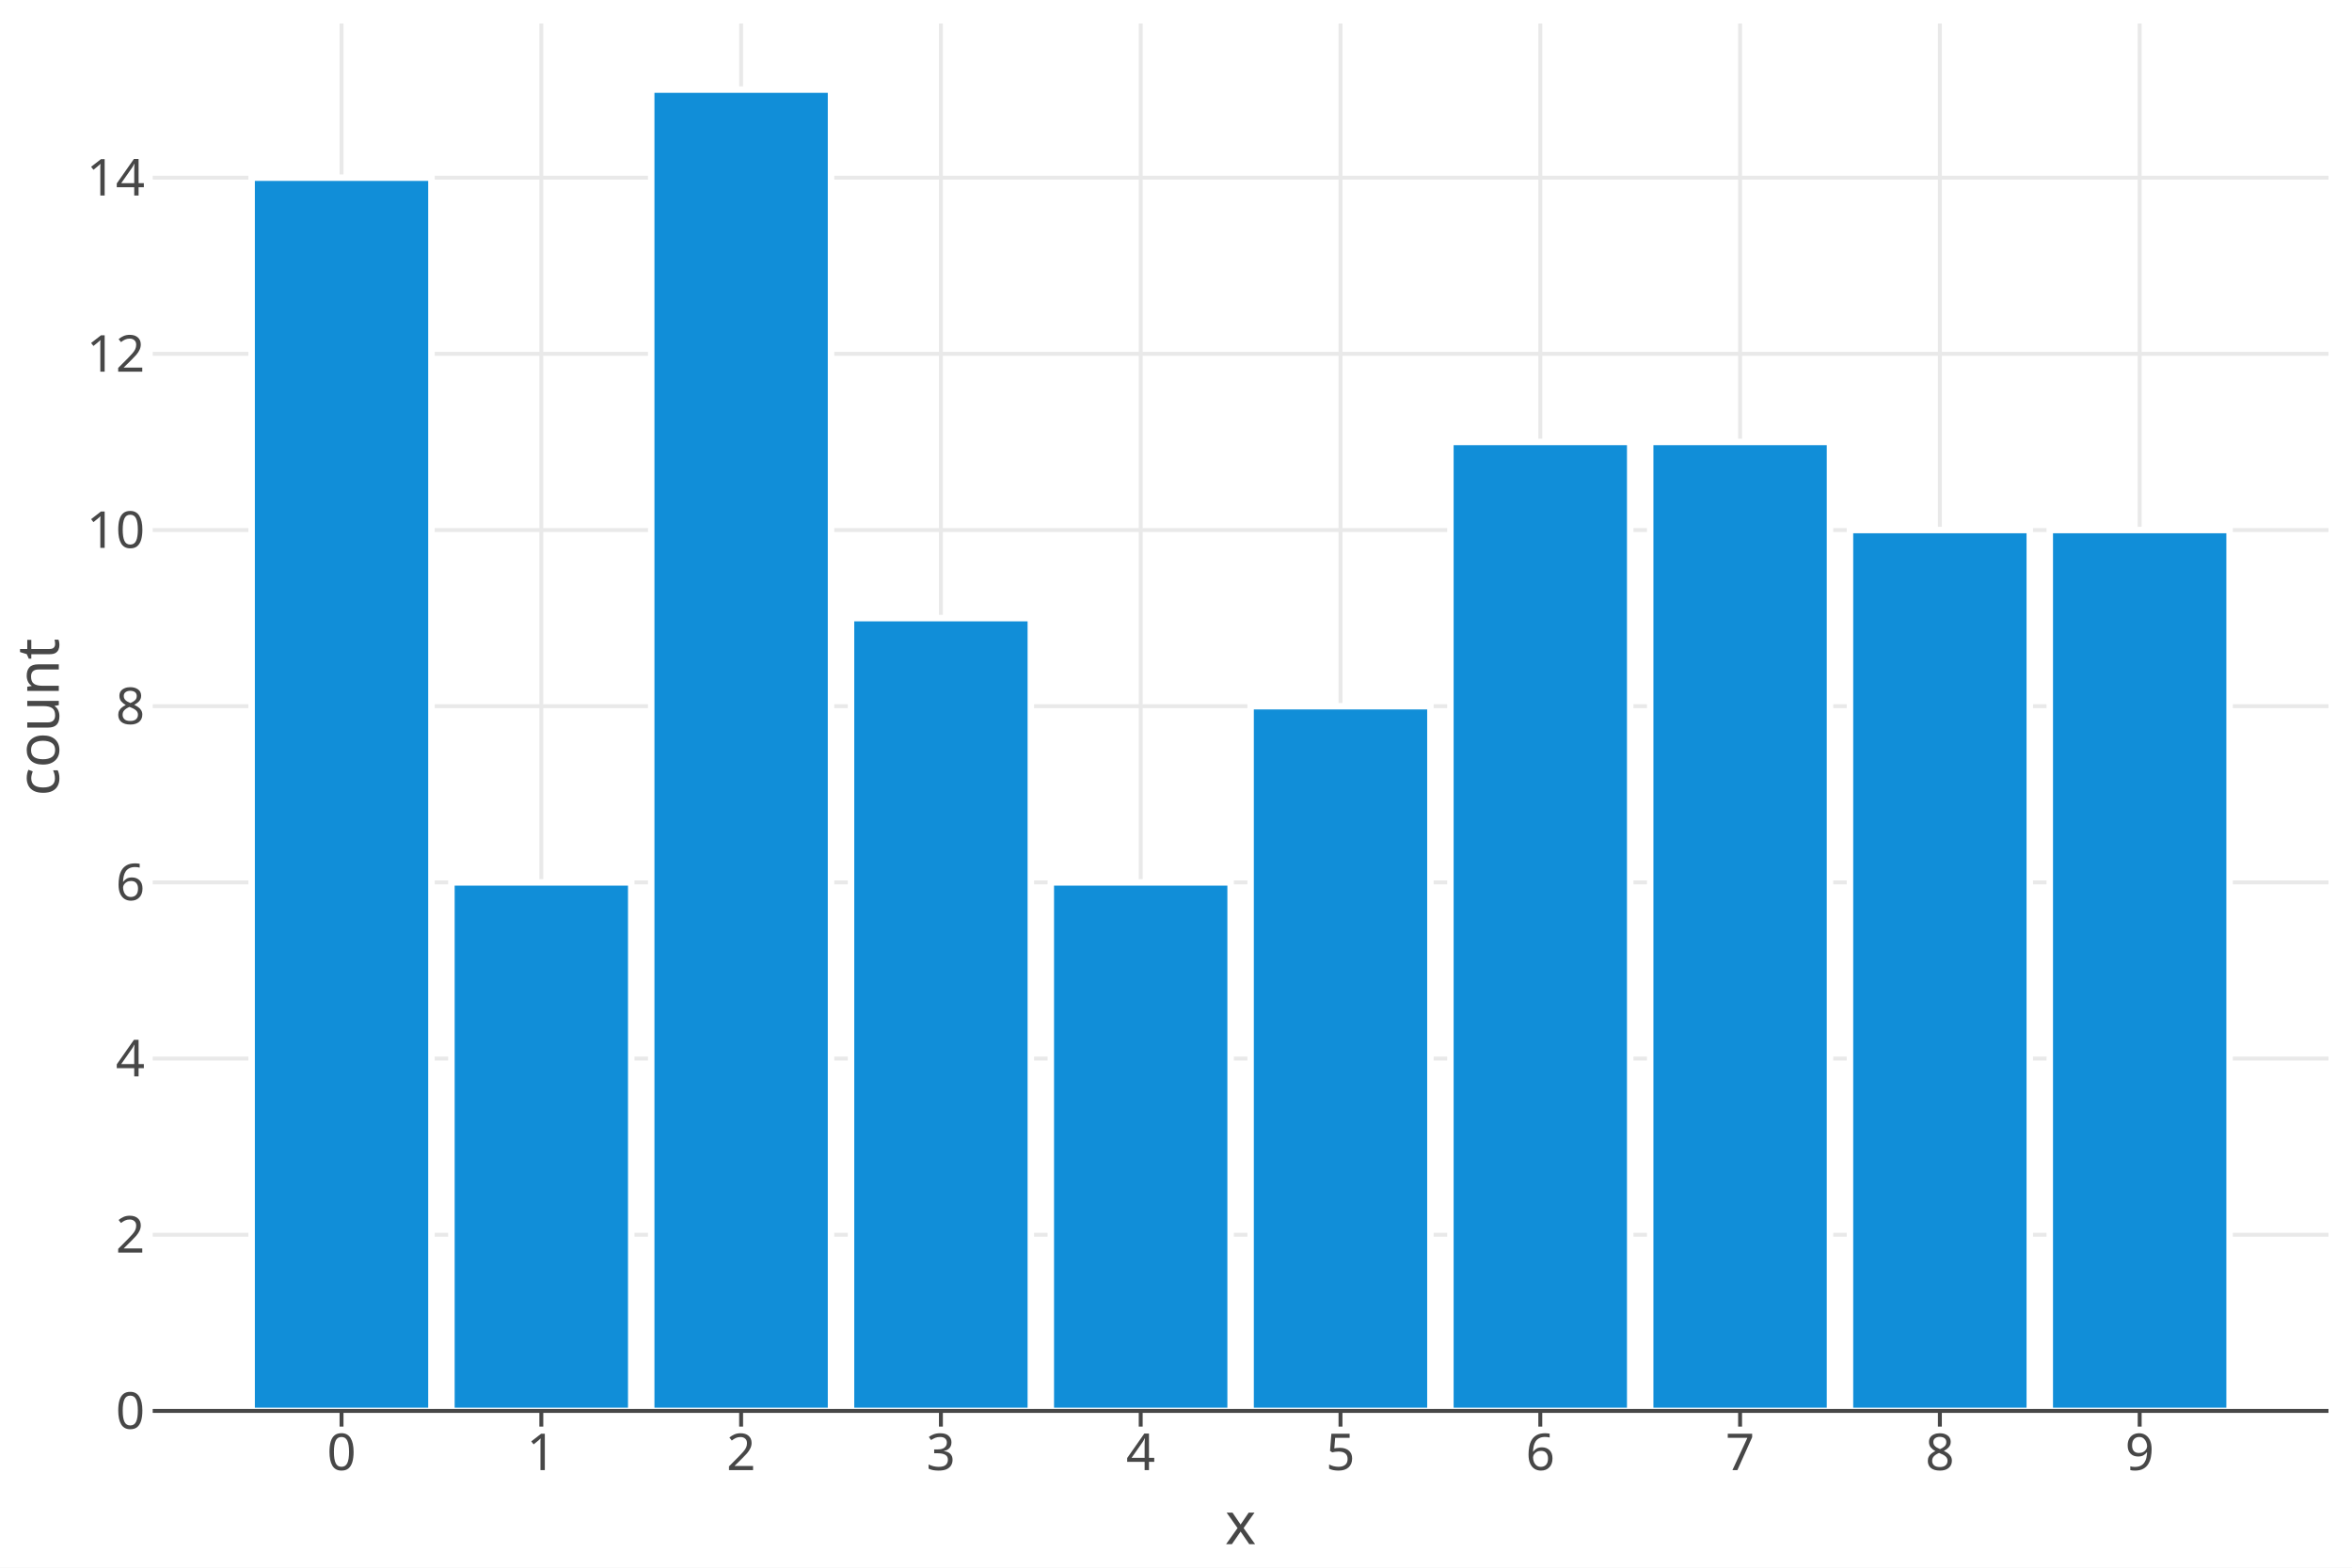
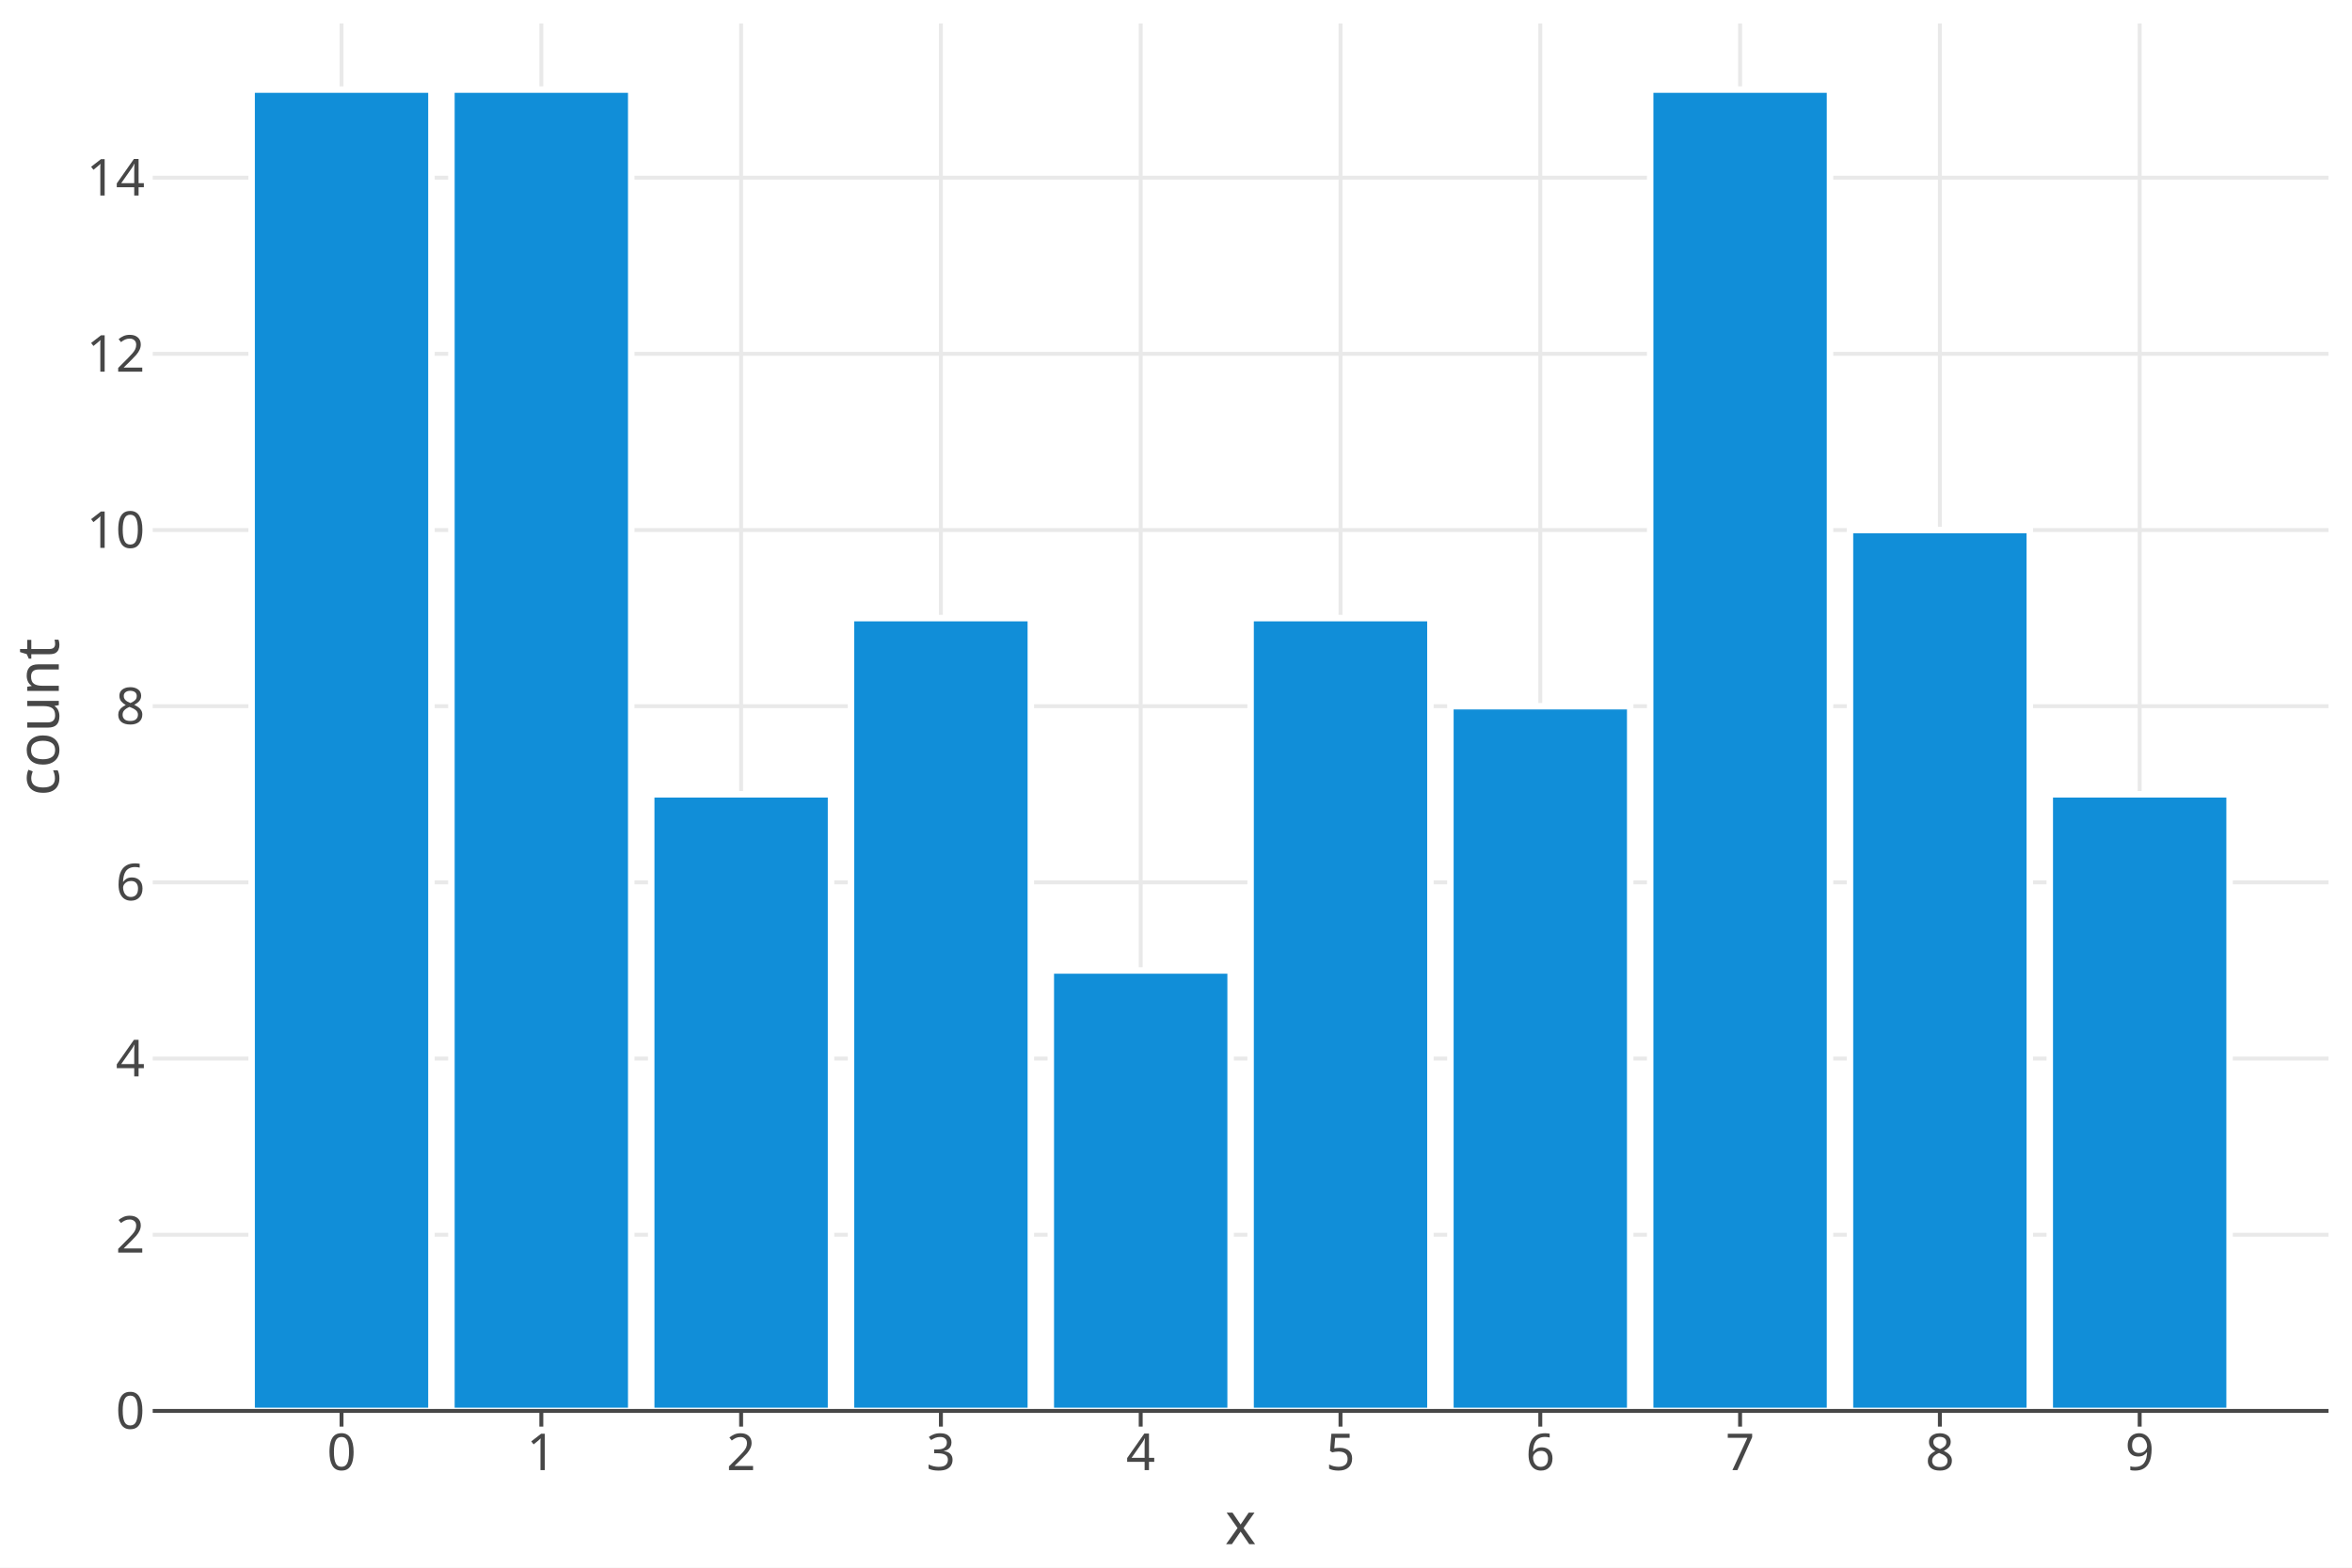
<svg xmlns="http://www.w3.org/2000/svg" display="block" class="plt-container" width="600.0" height="400.0">
  <style type="text/css">
  .plt-container {
   font-family: sans-serif;
   user-select: none;
   -webkit-user-select: none;
   -moz-user-select: none;
   -ms-user-select: none;
}
text {
   text-rendering: optimizeLegibility;
}
- #psSIKEF .plot-title {
+ #p0bTHZR .plot-title {
fill: #474747;
font-weight: normal;
   font-style: normal;font-family: sans-serif;
font-size: 16.0px;

}
- #psSIKEF .plot-subtitle {
+ #p0bTHZR .plot-subtitle {
fill: #474747;
font-weight: normal;
   font-style: normal;font-family: sans-serif;
font-size: 15.0px;

}
- #psSIKEF .plot-caption {
- fill: #474747;
- font-weight: normal;
-    font-style: normal;font-family: sans-serif;
- font-size: 13.0px;
- 
- }
- #psSIKEF .hyperlink-element {
+ #p0bTHZR .plot-caption {
+ fill: #474747;
+ font-weight: normal;
+    font-style: normal;font-family: sans-serif;
+ font-size: 13.0px;
+ 
+ }
+ #p0bTHZR .hyperlink-element {
fill: #118ed8;
font-weight: normal;
   font-style: normal;
}
- #psSIKEF .legend-title {
+ #p0bTHZR .legend-title {
fill: #474747;
font-weight: normal;
   font-style: normal;font-family: sans-serif;
font-size: 15.0px;

}
- #psSIKEF .legend-item {
- fill: #474747;
- font-weight: normal;
-    font-style: normal;font-family: sans-serif;
- font-size: 13.0px;
- 
- }
- #psSIKEF .axis-title-x {
+ #p0bTHZR .legend-item {
+ fill: #474747;
+ font-weight: normal;
+    font-style: normal;font-family: sans-serif;
+ font-size: 13.0px;
+ 
+ }
+ #p0bTHZR .axis-title-x {
fill: #474747;
font-weight: normal;
   font-style: normal;font-family: sans-serif;
font-size: 15.0px;

}
- #psSIKEF .axis-text-x {
- fill: #474747;
- font-weight: normal;
-    font-style: normal;font-family: sans-serif;
- font-size: 13.0px;
- 
- }
- #d695Qrg .axis-tooltip-text-x {
+ #p0bTHZR .axis-text-x {
+ fill: #474747;
+ font-weight: normal;
+    font-style: normal;font-family: sans-serif;
+ font-size: 13.0px;
+ 
+ }
+ #drvUlXH .axis-tooltip-text-x {
fill: #ffffff;
font-weight: normal;
   font-style: normal;font-family: sans-serif;
font-size: 13.0px;

}
- #psSIKEF .axis-title-y {
+ #p0bTHZR .axis-title-y {
fill: #474747;
font-weight: normal;
   font-style: normal;font-family: sans-serif;
font-size: 15.0px;

}
- #psSIKEF .axis-text-y {
- fill: #474747;
- font-weight: normal;
-    font-style: normal;font-family: sans-serif;
- font-size: 13.0px;
- 
- }
- #d695Qrg .axis-tooltip-text-y {
+ #p0bTHZR .axis-text-y {
+ fill: #474747;
+ font-weight: normal;
+    font-style: normal;font-family: sans-serif;
+ font-size: 13.0px;
+ 
+ }
+ #drvUlXH .axis-tooltip-text-y {
fill: #ffffff;
font-weight: normal;
   font-style: normal;font-family: sans-serif;
font-size: 13.0px;

}
- #psSIKEF .facet-strip-text-x {
- fill: #474747;
- font-weight: normal;
-    font-style: normal;font-family: sans-serif;
- font-size: 13.0px;
- 
- }
- #psSIKEF .facet-strip-text-y {
- fill: #474747;
- font-weight: normal;
-    font-style: normal;font-family: sans-serif;
- font-size: 13.0px;
- 
- }
- #d695Qrg .tooltip-text {
- fill: #474747;
- font-weight: normal;
-    font-style: normal;font-family: sans-serif;
- font-size: 13.0px;
- 
- }
- #d695Qrg .tooltip-title {
+ #p0bTHZR .facet-strip-text-x {
+ fill: #474747;
+ font-weight: normal;
+    font-style: normal;font-family: sans-serif;
+ font-size: 13.0px;
+ 
+ }
+ #p0bTHZR .facet-strip-text-y {
+ fill: #474747;
+ font-weight: normal;
+    font-style: normal;font-family: sans-serif;
+ font-size: 13.0px;
+ 
+ }
+ #drvUlXH .tooltip-text {
+ fill: #474747;
+ font-weight: normal;
+    font-style: normal;font-family: sans-serif;
+ font-size: 13.0px;
+ 
+ }
+ #drvUlXH .tooltip-title {
fill: #474747;
font-weight: bold;
   font-style: normal;font-family: sans-serif;
font-size: 13.0px;

}
- #d695Qrg .tooltip-label {
+ #drvUlXH .tooltip-label {
fill: #474747;
font-weight: bold;
   font-style: normal;font-family: sans-serif;
font-size: 13.0px;

}

  </style>
-   <g id="psSIKEF">
+   <g id="p0bTHZR">
    <path fill-rule="evenodd" fill="rgb(255,255,255)" fill-opacity="1.0" d="M0.0 0.0 L0.0 400.0 L600.0 400.0 L600.0 0.0 Z">
    </path>
    <g transform="translate(21.0 6.0 ) ">
      <g>
        <g transform="translate(17.96121 0.0 ) ">
          <g>
            <line x1="48.165" y1="0.0" x2="48.165" y2="354.0" stroke="rgb(233,233,233)" stroke-opacity="1.0" stroke-width="1.0" fill="none">
            </line>
            <line x1="99.132" y1="0.0" x2="99.132" y2="354.0" stroke="rgb(233,233,233)" stroke-opacity="1.0" stroke-width="1.0" fill="none">
            </line>
            <line x1="150.1" y1="0.0" x2="150.1" y2="354.0" stroke="rgb(233,233,233)" stroke-opacity="1.0" stroke-width="1.0" fill="none">
            </line>
            <line x1="201.068" y1="0.0" x2="201.068" y2="354.0" stroke="rgb(233,233,233)" stroke-opacity="1.0" stroke-width="1.0" fill="none">
            </line>
            <line x1="252.036" y1="0.0" x2="252.036" y2="354.0" stroke="rgb(233,233,233)" stroke-opacity="1.0" stroke-width="1.0" fill="none">
            </line>
            <line x1="303.003" y1="0.0" x2="303.003" y2="354.0" stroke="rgb(233,233,233)" stroke-opacity="1.0" stroke-width="1.0" fill="none">
            </line>
            <line x1="353.971" y1="0.0" x2="353.971" y2="354.0" stroke="rgb(233,233,233)" stroke-opacity="1.0" stroke-width="1.0" fill="none">
            </line>
            <line x1="404.939" y1="0.0" x2="404.939" y2="354.0" stroke="rgb(233,233,233)" stroke-opacity="1.0" stroke-width="1.0" fill="none">
            </line>
            <line x1="455.907" y1="0.0" x2="455.907" y2="354.0" stroke="rgb(233,233,233)" stroke-opacity="1.0" stroke-width="1.0" fill="none">
            </line>
            <line x1="506.874" y1="0.0" x2="506.874" y2="354.0" stroke="rgb(233,233,233)" stroke-opacity="1.0" stroke-width="1.0" fill="none">
            </line>
          </g>
        </g>
        <g transform="translate(17.96121 0.0 ) ">
          <g>
            <line x1="0.0" y1="354.0" x2="555.039" y2="354.0" stroke="rgb(233,233,233)" stroke-opacity="1.0" stroke-width="1.0" fill="none">
            </line>
            <line x1="0.0" y1="309.048" x2="555.039" y2="309.048" stroke="rgb(233,233,233)" stroke-opacity="1.0" stroke-width="1.0" fill="none">
            </line>
            <line x1="0.0" y1="264.095" x2="555.039" y2="264.095" stroke="rgb(233,233,233)" stroke-opacity="1.0" stroke-width="1.0" fill="none">
            </line>
            <line x1="0.0" y1="219.143" x2="555.039" y2="219.143" stroke="rgb(233,233,233)" stroke-opacity="1.0" stroke-width="1.0" fill="none">
            </line>
            <line x1="0.0" y1="174.19" x2="555.039" y2="174.19" stroke="rgb(233,233,233)" stroke-opacity="1.0" stroke-width="1.0" fill="none">
            </line>
            <line x1="0.0" y1="129.238" x2="555.039" y2="129.238" stroke="rgb(233,233,233)" stroke-opacity="1.0" stroke-width="1.0" fill="none">
            </line>
            <line x1="0.0" y1="84.286" x2="555.039" y2="84.286" stroke="rgb(233,233,233)" stroke-opacity="1.0" stroke-width="1.0" fill="none">
            </line>
            <line x1="0.0" y1="39.333" x2="555.039" y2="39.333" stroke="rgb(233,233,233)" stroke-opacity="1.0" stroke-width="1.0" fill="none">
            </line>
          </g>
        </g>
      </g>
-       <g clip-path="url(#cmQoz8W)" clip-bounds-jfx="[rect (17.961, 0.0), (555.039, 354.0)]">
+       <g clip-path="url(#cGmtqVe)" clip-bounds-jfx="[rect (17.961, 0.0), (555.039, 354.0)]">
        <g transform="translate(17.96121 0.0 ) ">
          <g>
            <g>
+               <rect x="331.036" y="174.19" height="179.81" width="45.871" stroke="rgb(255,255,255)" stroke-opacity="1.0" fill="rgb(17,142,216)" fill-opacity="1.0" stroke-width="1.65">
+               </rect>
+               <rect x="229.1" y="241.619" height="112.381" width="45.871" stroke="rgb(255,255,255)" stroke-opacity="1.0" fill="rgb(17,142,216)" fill-opacity="1.0" stroke-width="1.65">
+               </rect>
+               <rect x="382.003" y="16.857" height="337.143" width="45.871" stroke="rgb(255,255,255)" stroke-opacity="1.0" fill="rgb(17,142,216)" fill-opacity="1.0" stroke-width="1.65">
+               </rect>
+               <rect x="25.229" y="16.857" height="337.143" width="45.871" stroke="rgb(255,255,255)" stroke-opacity="1.0" fill="rgb(17,142,216)" fill-opacity="1.0" stroke-width="1.65">
+               </rect>
+               <rect x="280.068" y="151.714" height="202.286" width="45.871" stroke="rgb(255,255,255)" stroke-opacity="1.0" fill="rgb(17,142,216)" fill-opacity="1.0" stroke-width="1.65">
+               </rect>
              <rect x="432.971" y="129.238" height="224.762" width="45.871" stroke="rgb(255,255,255)" stroke-opacity="1.0" fill="rgb(17,142,216)" fill-opacity="1.0" stroke-width="1.65">
              </rect>
-               <rect x="127.165" y="16.857" height="337.143" width="45.871" stroke="rgb(255,255,255)" stroke-opacity="1.0" fill="rgb(17,142,216)" fill-opacity="1.0" stroke-width="1.65">
-               </rect>
-               <rect x="76.197" y="219.143" height="134.857" width="45.871" stroke="rgb(255,255,255)" stroke-opacity="1.0" fill="rgb(17,142,216)" fill-opacity="1.0" stroke-width="1.65">
-               </rect>
-               <rect x="280.068" y="174.19" height="179.81" width="45.871" stroke="rgb(255,255,255)" stroke-opacity="1.0" fill="rgb(17,142,216)" fill-opacity="1.0" stroke-width="1.65">
-               </rect>
-               <rect x="382.003" y="106.762" height="247.238" width="45.871" stroke="rgb(255,255,255)" stroke-opacity="1.0" fill="rgb(17,142,216)" fill-opacity="1.0" stroke-width="1.65">
-               </rect>
-               <rect x="229.1" y="219.143" height="134.857" width="45.871" stroke="rgb(255,255,255)" stroke-opacity="1.0" fill="rgb(17,142,216)" fill-opacity="1.0" stroke-width="1.65">
-               </rect>
-               <rect x="483.939" y="129.238" height="224.762" width="45.871" stroke="rgb(255,255,255)" stroke-opacity="1.0" fill="rgb(17,142,216)" fill-opacity="1.0" stroke-width="1.65">
+               <rect x="76.197" y="16.857" height="337.143" width="45.871" stroke="rgb(255,255,255)" stroke-opacity="1.0" fill="rgb(17,142,216)" fill-opacity="1.0" stroke-width="1.65">
              </rect>
              <rect x="178.132" y="151.714" height="202.286" width="45.871" stroke="rgb(255,255,255)" stroke-opacity="1.0" fill="rgb(17,142,216)" fill-opacity="1.0" stroke-width="1.65">
              </rect>
-               <rect x="331.036" y="106.762" height="247.238" width="45.871" stroke="rgb(255,255,255)" stroke-opacity="1.0" fill="rgb(17,142,216)" fill-opacity="1.0" stroke-width="1.65">
-               </rect>
-               <rect x="25.229" y="39.333" height="314.667" width="45.871" stroke="rgb(255,255,255)" stroke-opacity="1.0" fill="rgb(17,142,216)" fill-opacity="1.0" stroke-width="1.65">
+               <rect x="483.939" y="196.667" height="157.333" width="45.871" stroke="rgb(255,255,255)" stroke-opacity="1.0" fill="rgb(17,142,216)" fill-opacity="1.0" stroke-width="1.65">
+               </rect>
+               <rect x="127.165" y="196.667" height="157.333" width="45.871" stroke="rgb(255,255,255)" stroke-opacity="1.0" fill="rgb(17,142,216)" fill-opacity="1.0" stroke-width="1.65">
              </rect>
            </g>
          </g>
        </g>
        <defs>
-           <clipPath id="cmQoz8W">
+           <clipPath id="cGmtqVe">
            <rect x="17.961" y="0.0" width="555.039" height="354.0">
            </rect>
          </clipPath>
        </defs>
      </g>
      <g>
        <g transform="translate(17.96121 354.0 ) ">
          <g transform="translate(48.16452 0.0 ) ">
            <line stroke-width="1.0" stroke="rgb(71,71,71)" stroke-opacity="1.0" x2="0.0" y2="4.0">
            </line>
            <g transform="translate(0.0 6.0 ) ">
              <text class="axis-text-x" text-anchor="middle" dy="0.7em" y="0.0">
                <tspan>0</tspan>
              </text>
            </g>
          </g>
          <g transform="translate(99.13227 0.0 ) ">
            <line stroke-width="1.0" stroke="rgb(71,71,71)" stroke-opacity="1.0" x2="0.0" y2="4.0">
            </line>
            <g transform="translate(0.0 6.0 ) ">
              <text class="axis-text-x" text-anchor="middle" dy="0.7em" y="0.0">
                <tspan>1</tspan>
              </text>
            </g>
          </g>
          <g transform="translate(150.1 0.0 ) ">
            <line stroke-width="1.0" stroke="rgb(71,71,71)" stroke-opacity="1.0" x2="0.0" y2="4.0">
            </line>
            <g transform="translate(0.0 6.0 ) ">
              <text class="axis-text-x" text-anchor="middle" dy="0.7em" y="0.0">
                <tspan>2</tspan>
              </text>
            </g>
          </g>
          <g transform="translate(201.0678 0.0 ) ">
            <line stroke-width="1.0" stroke="rgb(71,71,71)" stroke-opacity="1.0" x2="0.0" y2="4.0">
            </line>
            <g transform="translate(0.0 6.0 ) ">
              <text class="axis-text-x" text-anchor="middle" dy="0.7em" y="0.0">
                <tspan>3</tspan>
              </text>
            </g>
          </g>
          <g transform="translate(252.0355 0.0 ) ">
            <line stroke-width="1.0" stroke="rgb(71,71,71)" stroke-opacity="1.0" x2="0.0" y2="4.0">
            </line>
            <g transform="translate(0.0 6.0 ) ">
              <text class="axis-text-x" text-anchor="middle" dy="0.7em" y="0.0">
                <tspan>4</tspan>
              </text>
            </g>
          </g>
          <g transform="translate(303.0033 0.0 ) ">
            <line stroke-width="1.0" stroke="rgb(71,71,71)" stroke-opacity="1.0" x2="0.0" y2="4.0">
            </line>
            <g transform="translate(0.0 6.0 ) ">
              <text class="axis-text-x" text-anchor="middle" dy="0.7em" y="0.0">
                <tspan>5</tspan>
              </text>
            </g>
          </g>
          <g transform="translate(353.971 0.0 ) ">
            <line stroke-width="1.0" stroke="rgb(71,71,71)" stroke-opacity="1.0" x2="0.0" y2="4.0">
            </line>
            <g transform="translate(0.0 6.0 ) ">
              <text class="axis-text-x" text-anchor="middle" dy="0.7em" y="0.0">
                <tspan>6</tspan>
              </text>
            </g>
          </g>
          <g transform="translate(404.9388 0.0 ) ">
            <line stroke-width="1.0" stroke="rgb(71,71,71)" stroke-opacity="1.0" x2="0.0" y2="4.0">
            </line>
            <g transform="translate(0.0 6.0 ) ">
              <text class="axis-text-x" text-anchor="middle" dy="0.7em" y="0.0">
                <tspan>7</tspan>
              </text>
            </g>
          </g>
          <g transform="translate(455.9065 0.0 ) ">
            <line stroke-width="1.0" stroke="rgb(71,71,71)" stroke-opacity="1.0" x2="0.0" y2="4.0">
            </line>
            <g transform="translate(0.0 6.0 ) ">
              <text class="axis-text-x" text-anchor="middle" dy="0.7em" y="0.0">
                <tspan>8</tspan>
              </text>
            </g>
          </g>
          <g transform="translate(506.8743 0.0 ) ">
            <line stroke-width="1.0" stroke="rgb(71,71,71)" stroke-opacity="1.0" x2="0.0" y2="4.0">
            </line>
            <g transform="translate(0.0 6.0 ) ">
              <text class="axis-text-x" text-anchor="middle" dy="0.7em" y="0.0">
                <tspan>9</tspan>
              </text>
            </g>
          </g>
          <line x1="0.0" y1="0.0" x2="555.039" y2="0.0" stroke-width="1.0" stroke="rgb(71,71,71)" stroke-opacity="1.0">
          </line>
        </g>
        <g transform="translate(17.96121 0.0 ) ">
          <g transform="translate(0.0 354.0 ) ">
            <g transform="translate(-2.0 0.0 ) ">
              <text class="axis-text-y" text-anchor="end" dy="0.35em" y="0.0">
                <tspan>0</tspan>
              </text>
            </g>
          </g>
          <g transform="translate(0.0 309.0476 ) ">
            <g transform="translate(-2.0 0.0 ) ">
              <text class="axis-text-y" text-anchor="end" dy="0.35em" y="0.0">
                <tspan>2</tspan>
              </text>
            </g>
          </g>
          <g transform="translate(0.0 264.0952 ) ">
            <g transform="translate(-2.0 0.0 ) ">
              <text class="axis-text-y" text-anchor="end" dy="0.35em" y="0.0">
                <tspan>4</tspan>
              </text>
            </g>
          </g>
          <g transform="translate(0.0 219.1429 ) ">
            <g transform="translate(-2.0 0.0 ) ">
              <text class="axis-text-y" text-anchor="end" dy="0.35em" y="0.0">
                <tspan>6</tspan>
              </text>
            </g>
          </g>
          <g transform="translate(0.0 174.1905 ) ">
            <g transform="translate(-2.0 0.0 ) ">
              <text class="axis-text-y" text-anchor="end" dy="0.35em" y="0.0">
                <tspan>8</tspan>
              </text>
            </g>
          </g>
          <g transform="translate(0.0 129.2381 ) ">
            <g transform="translate(-2.0 0.0 ) ">
              <text class="axis-text-y" text-anchor="end" dy="0.35em" y="0.0">
                <tspan>10</tspan>
              </text>
            </g>
          </g>
          <g transform="translate(0.0 84.28571 ) ">
            <g transform="translate(-2.0 0.0 ) ">
              <text class="axis-text-y" text-anchor="end" dy="0.35em" y="0.0">
                <tspan>12</tspan>
              </text>
            </g>
          </g>
          <g transform="translate(0.0 39.33333 ) ">
            <g transform="translate(-2.0 0.0 ) ">
              <text class="axis-text-y" text-anchor="end" dy="0.35em" y="0.0">
                <tspan>14</tspan>
              </text>
            </g>
          </g>
        </g>
      </g>
    </g>
    <g transform="translate(15.0 183.0 ) rotate(-90.0 ) ">
      <text class="axis-title-y" y="0.0" text-anchor="middle">
        <tspan>count</tspan>
      </text>
    </g>
    <g transform="translate(316.4806 394.0 ) ">
      <text class="axis-title-x" y="0.0" text-anchor="middle">
        <tspan>x</tspan>
      </text>
    </g>
    <path fill="rgb(0,0,0)" fill-opacity="0.0" stroke="rgb(71,71,71)" stroke-opacity="1.0" stroke-width="0.0" d="M0.0 0.0 L0.0 400.0 L600.0 400.0 L600.0 0.0 Z" pointer-events="none">
    </path>
  </g>
-   <g id="d695Qrg">
+   <g id="drvUlXH">
  </g>
</svg>
